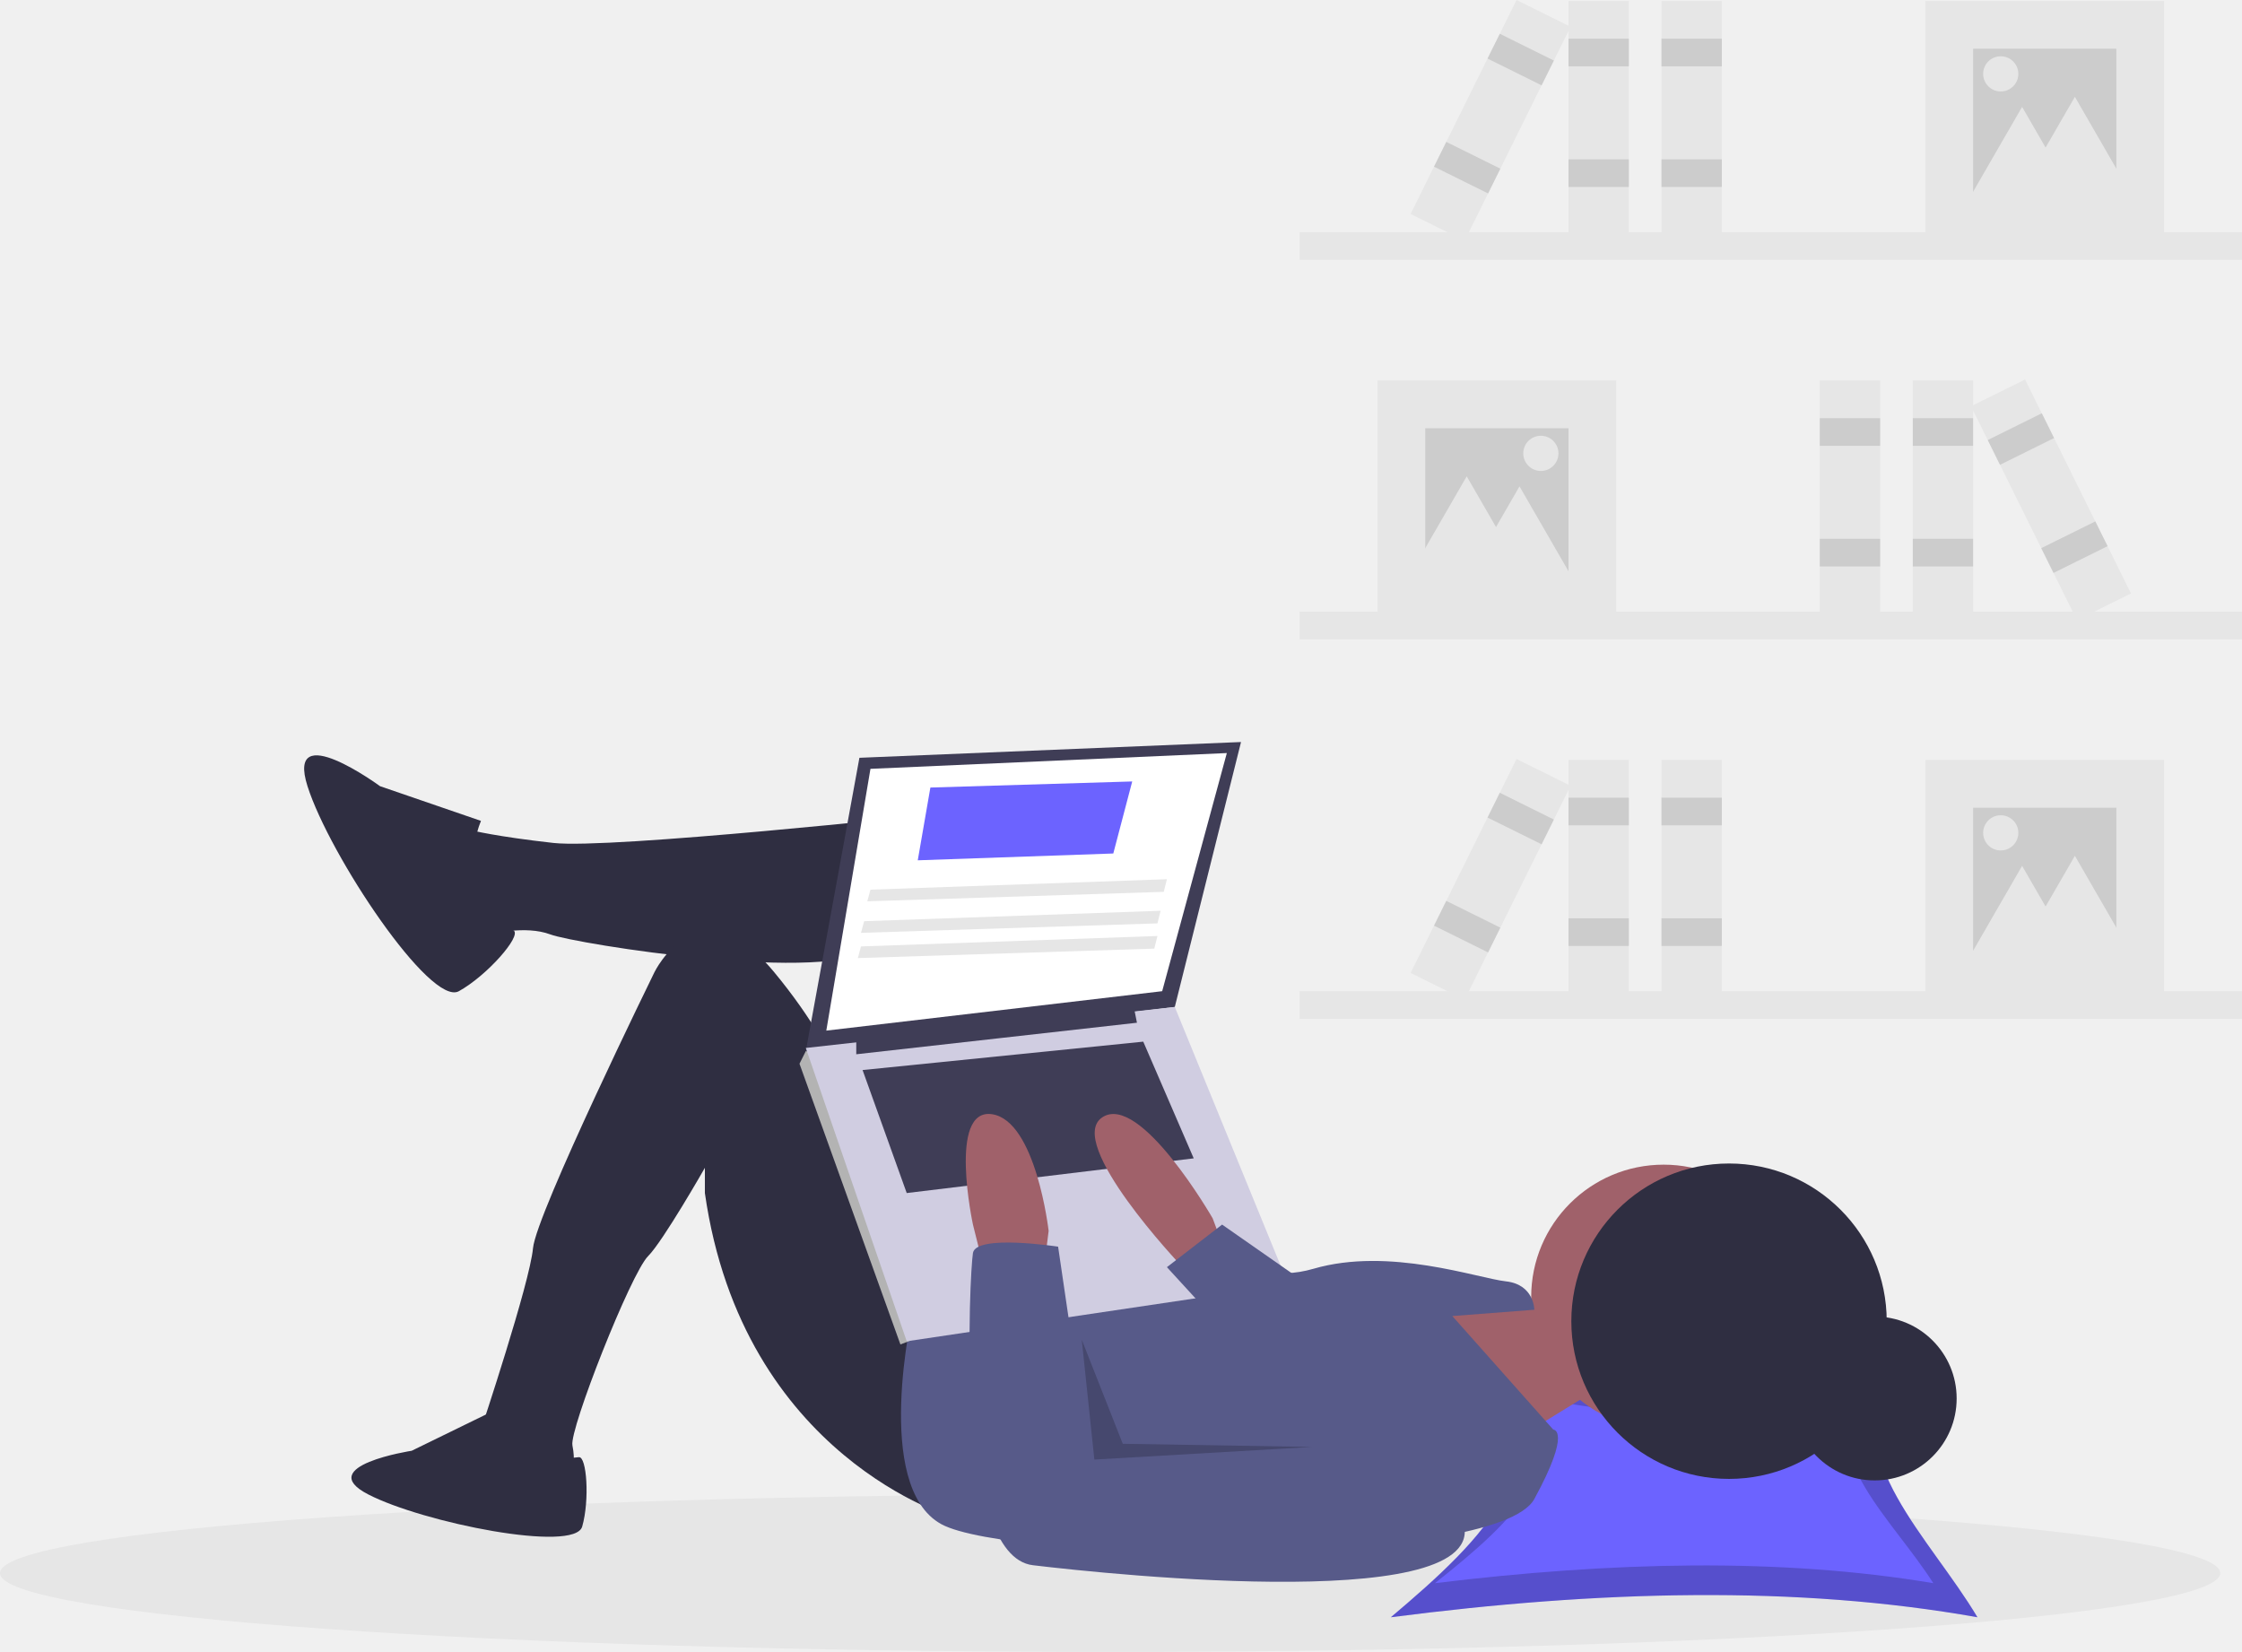
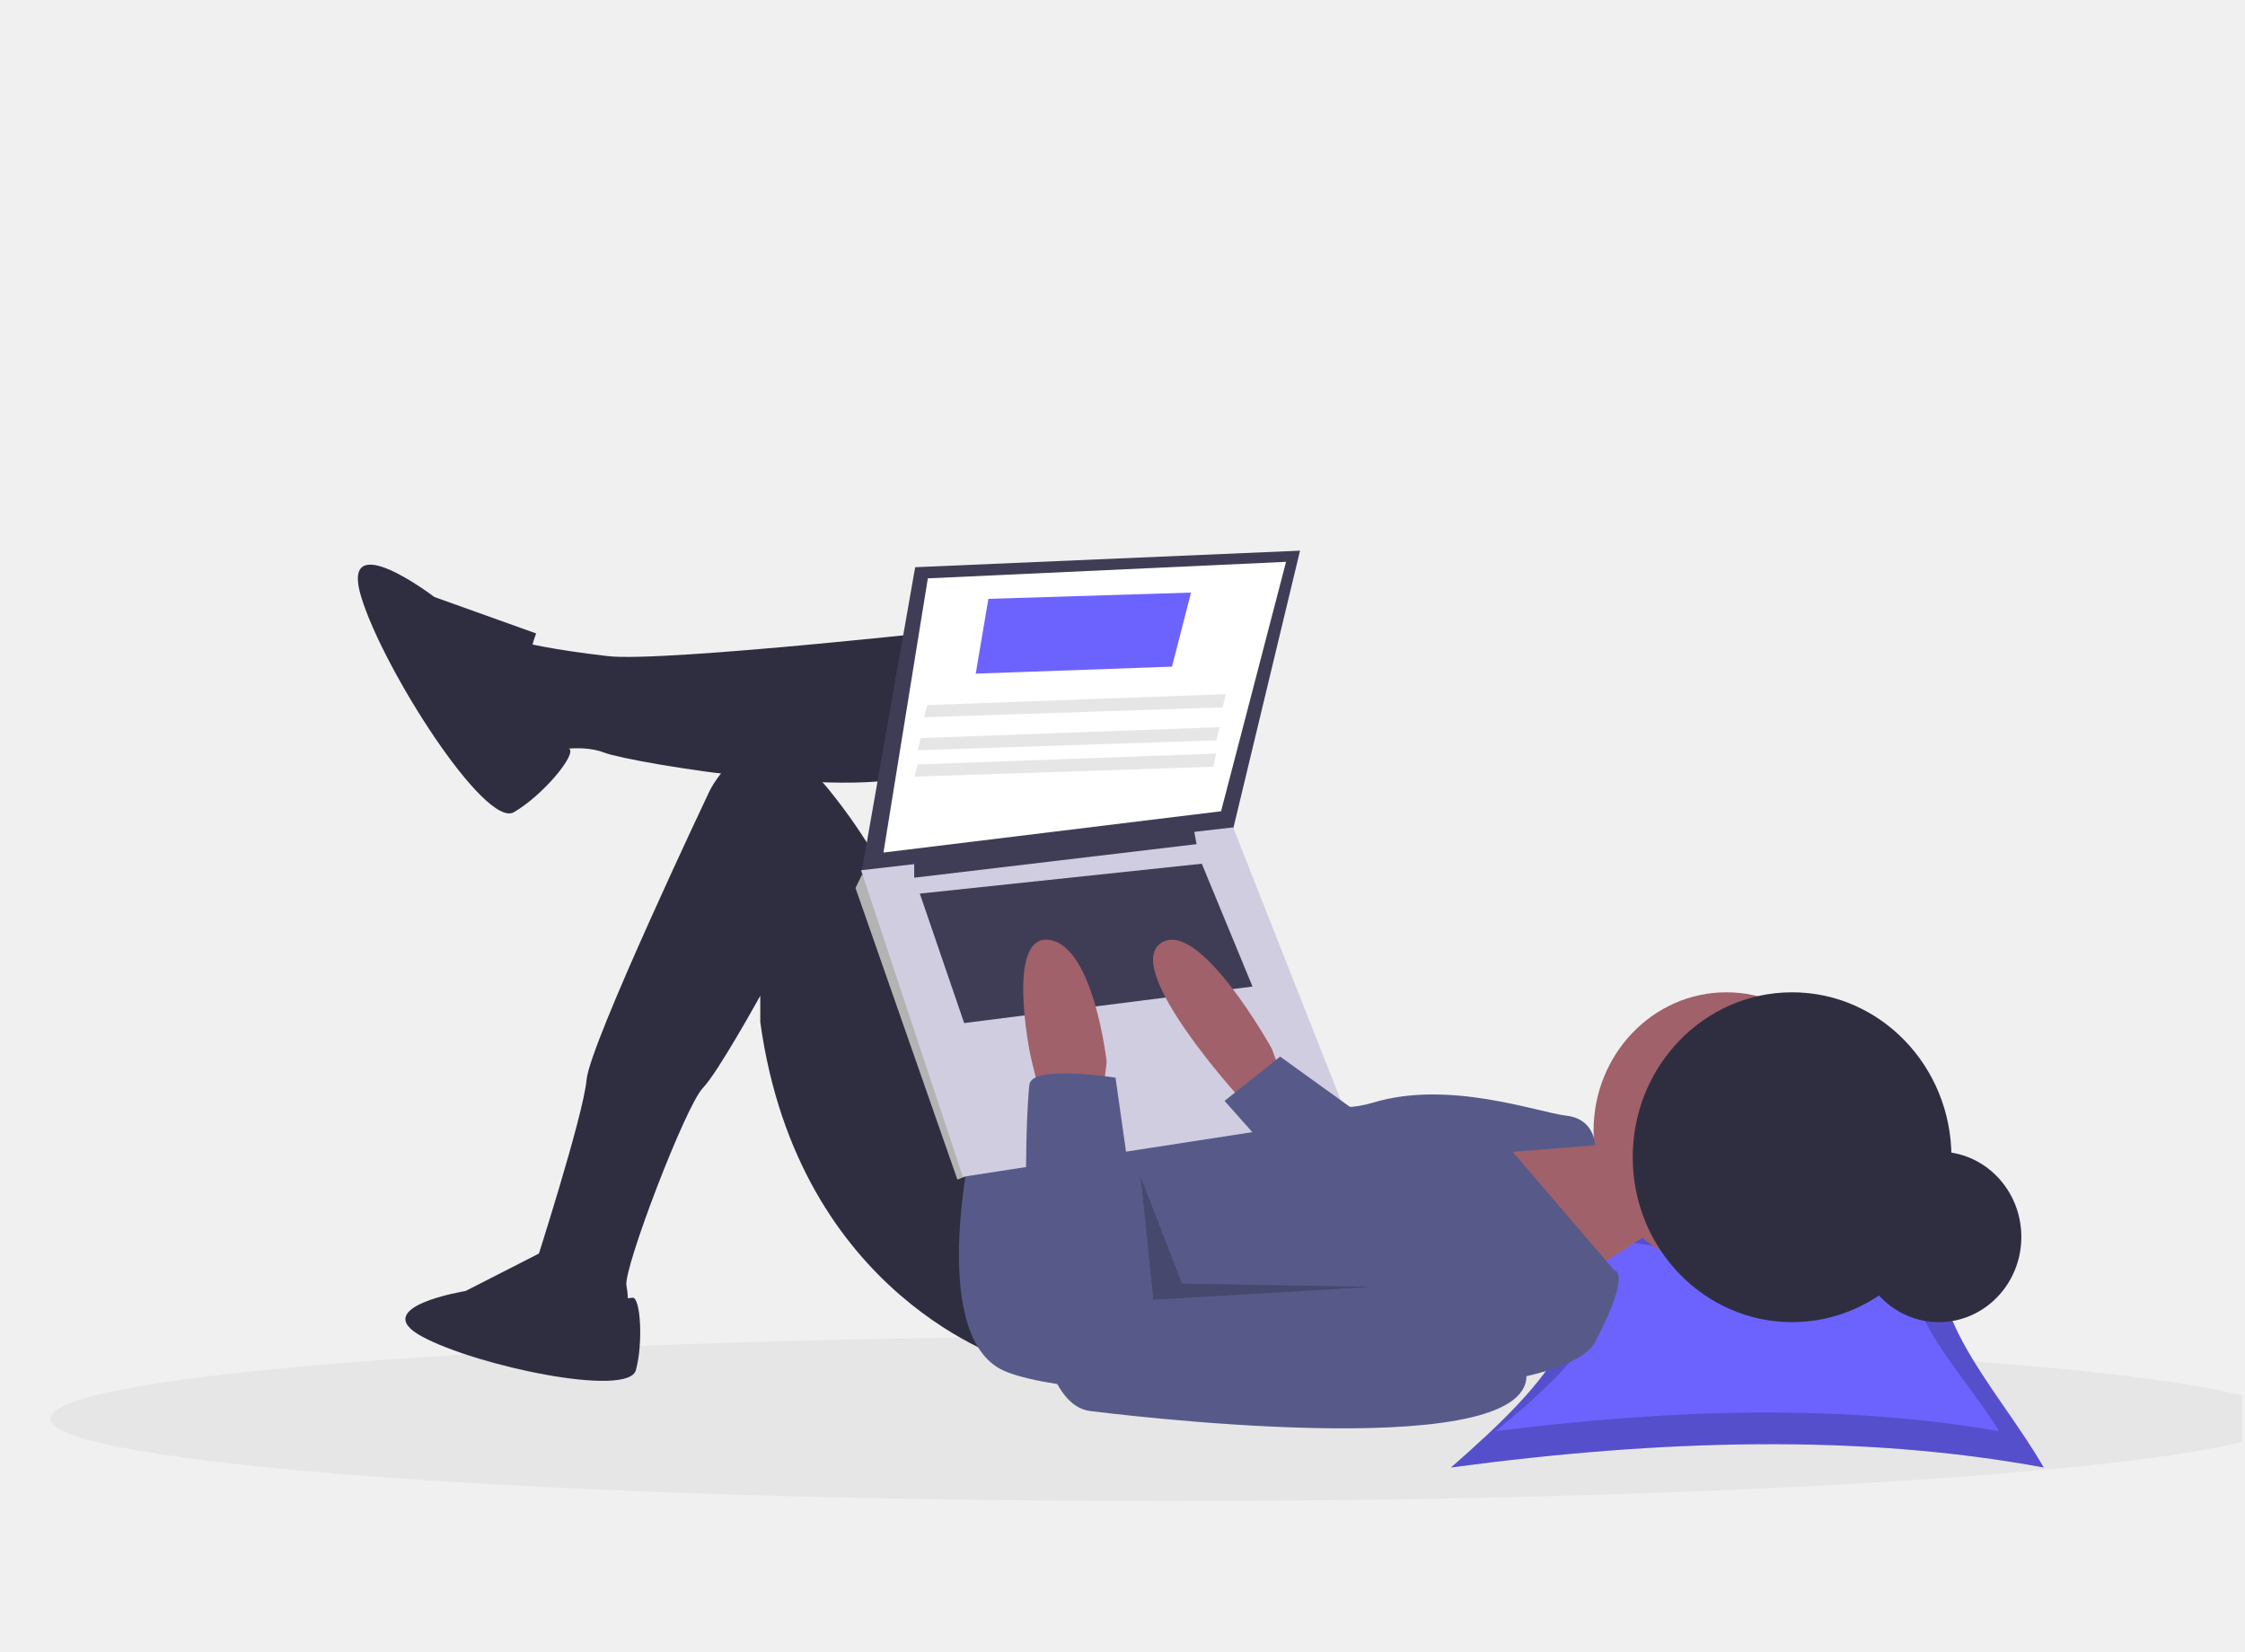
- <svg xmlns="http://www.w3.org/2000/svg" id="b3df86d2-2022-47c6-a781-bb5144daf06b" data-name="Layer 1" width="802.027" height="590.916" viewBox="0 0 802.027 590.916">
-   <rect x="464.906" y="218.808" width="337.121" height="9.889" fill="#e6e6e6" />
-   <rect x="492.774" y="136.101" width="85.404" height="85.404" fill="#e6e6e6" />
-   <rect x="509.855" y="153.182" width="51.242" height="51.242" fill="#ccc" />
-   <rect x="684.259" y="136.101" width="21.576" height="85.404" fill="#e6e6e6" />
-   <rect x="684.259" y="149.586" width="21.576" height="9.889" fill="#ccc" />
-   <rect x="684.259" y="192.737" width="21.576" height="9.889" fill="#ccc" />
-   <rect x="650.997" y="136.101" width="21.576" height="85.404" fill="#e6e6e6" />
-   <rect x="650.997" y="149.586" width="21.576" height="9.889" fill="#ccc" />
-   <rect x="650.997" y="192.737" width="21.576" height="9.889" fill="#ccc" />
-   <rect x="921.902" y="290.643" width="21.576" height="85.404" transform="translate(-250.0565 293.892) rotate(-26.3396)" fill="#e6e6e6" />
-   <rect x="911.133" y="306.647" width="21.576" height="9.889" transform="translate(-241.5231 286.8553) rotate(-26.3396)" fill="#ccc" />
-   <rect x="930.279" y="345.319" width="21.576" height="9.889" transform="translate(-256.6936 299.365) rotate(-26.3396)" fill="#ccc" />
-   <polygon points="524.688 170.382 535.554 189.201 546.419 208.02 524.688 208.02 502.958 208.02 513.823 189.201 524.688 170.382" fill="#e6e6e6" />
-   <polygon points="543.567 173.978 554.432 192.797 565.298 211.616 543.567 211.616 521.837 211.616 532.702 192.797 543.567 173.978" fill="#e6e6e6" />
-   <circle cx="551.209" cy="162.171" r="6.293" fill="#e6e6e6" />
-   <rect x="663.892" y="237.602" width="337.121" height="9.889" transform="translate(1465.919 330.5513) rotate(-180)" fill="#e6e6e6" />
-   <rect x="887.741" y="154.895" width="85.404" height="85.404" transform="translate(1661.899 240.6523) rotate(-180)" fill="#e6e6e6" />
-   <rect x="904.821" y="171.976" width="51.242" height="51.242" transform="translate(1661.899 240.6523) rotate(-180)" fill="#ccc" />
-   <rect x="760.084" y="154.895" width="21.576" height="85.404" transform="translate(1342.757 240.6523) rotate(-180)" fill="#e6e6e6" />
-   <rect x="760.084" y="168.38" width="21.576" height="9.889" transform="translate(1342.757 192.1068) rotate(-180)" fill="#ccc" />
-   <rect x="760.084" y="211.531" width="21.576" height="9.889" transform="translate(1342.757 278.4099) rotate(-180)" fill="#ccc" />
-   <rect x="793.347" y="154.895" width="21.576" height="85.404" transform="translate(1409.283 240.6523) rotate(-180)" fill="#e6e6e6" />
-   <rect x="793.347" y="168.38" width="21.576" height="9.889" transform="translate(1409.283 192.1068) rotate(-180)" fill="#ccc" />
-   <rect x="793.347" y="211.531" width="21.576" height="9.889" transform="translate(1409.283 278.4099) rotate(-180)" fill="#ccc" />
-   <rect x="721.427" y="154.895" width="21.576" height="85.404" transform="translate(1101.754 545.0149) rotate(-153.6604)" fill="#e6e6e6" />
-   <rect x="732.197" y="170.9" width="21.576" height="9.889" transform="translate(1131.826 508.5461) rotate(-153.6604)" fill="#ccc" />
-   <rect x="713.051" y="209.571" width="21.576" height="9.889" transform="translate(1078.364 573.3795) rotate(-153.6604)" fill="#ccc" />
-   <polygon points="742.244 34.634 731.379 53.453 720.514 72.272 742.244 72.272 763.975 72.272 753.109 53.453 742.244 34.634" fill="#e6e6e6" />
-   <polygon points="723.365 38.23 712.5 57.049 701.635 75.868 723.365 75.868 745.096 75.868 734.231 57.049 723.365 38.23" fill="#e6e6e6" />
-   <circle cx="715.724" cy="26.424" r="6.293" fill="#e6e6e6" />
-   <rect x="663.892" y="509.097" width="337.121" height="9.889" transform="translate(1465.919 873.5416) rotate(-180)" fill="#e6e6e6" />
-   <rect x="887.741" y="426.39" width="85.404" height="85.404" transform="translate(1661.899 783.6425) rotate(-180)" fill="#e6e6e6" />
-   <rect x="904.821" y="443.471" width="51.242" height="51.242" transform="translate(1661.899 783.6425) rotate(-180)" fill="#ccc" />
-   <rect x="760.084" y="426.39" width="21.576" height="85.404" transform="translate(1342.757 783.6425) rotate(-180)" fill="#e6e6e6" />
-   <rect x="760.084" y="439.875" width="21.576" height="9.889" transform="translate(1342.757 735.0971) rotate(-180)" fill="#ccc" />
-   <rect x="760.084" y="483.027" width="21.576" height="9.889" transform="translate(1342.757 821.4002) rotate(-180)" fill="#ccc" />
-   <rect x="793.347" y="426.39" width="21.576" height="85.404" transform="translate(1409.283 783.6425) rotate(-180)" fill="#e6e6e6" />
-   <rect x="793.347" y="439.875" width="21.576" height="9.889" transform="translate(1409.283 735.0971) rotate(-180)" fill="#ccc" />
-   <rect x="793.347" y="483.027" width="21.576" height="9.889" transform="translate(1409.283 821.4002) rotate(-180)" fill="#ccc" />
-   <rect x="721.427" y="426.39" width="21.576" height="85.404" transform="translate(981.2936 1059.819) rotate(-153.6604)" fill="#e6e6e6" />
-   <rect x="732.197" y="442.395" width="21.576" height="9.889" transform="translate(1011.366 1023.35) rotate(-153.6604)" fill="#ccc" />
-   <rect x="713.051" y="481.067" width="21.576" height="9.889" transform="translate(957.9038 1088.183) rotate(-153.6604)" fill="#ccc" />
-   <polygon points="742.244 306.129 731.379 324.948 720.514 343.768 742.244 343.768 763.975 343.768 753.109 324.948 742.244 306.129" fill="#e6e6e6" />
-   <polygon points="723.365 309.725 712.5 328.544 701.635 347.364 723.365 347.364 745.096 347.364 734.231 328.544 723.365 309.725" fill="#e6e6e6" />
-   <circle cx="715.724" cy="297.919" r="6.293" fill="#e6e6e6" />
-   <ellipse cx="397.129" cy="562.711" rx="397.129" ry="28.205" fill="#e6e6e6" />
-   <path d="M906.373,733.048c-64.755-11.525-135.567-9.609-209.847,0,33.855-28.581,63.075-57.163,29.219-85.744,66.039,13.624,75.289,12.245,148.752,0C857.459,675.885,889.334,704.467,906.373,733.048Z" transform="translate(-198.9865 -154.5418)" fill="#6c63ff" />
-   <path d="M906.373,733.048c-64.755-11.525-135.567-9.609-209.847,0,33.855-28.581,63.075-57.163,29.219-85.744,66.039,13.624,75.289,12.245,148.752,0C857.459,675.885,889.334,704.467,906.373,733.048Z" transform="translate(-198.9865 -154.5418)" opacity="0.2" />
-   <path d="M890.578,720.854c-55.007-9.2-115.159-7.67-178.257,0C741.08,698.04,765.901,675.226,737.142,652.412c56.098,10.875,63.955,9.774,126.359,0C849.027,675.226,876.104,698.04,890.578,720.854Z" transform="translate(-198.9865 -154.5418)" fill="#6c63ff" />
-   <circle cx="670.64" cy="500.244" r="29.309" fill="#2f2e41" />
-   <polygon points="537.591 466.249 557.899 469.634 568.053 498.967 538.72 517.019 504.873 466.249 536.463 466.249 537.591 466.249" fill="#a0616a" />
-   <circle cx="595.13" cy="463.993" r="47.385" fill="#a0616a" />
-   <path d="M532.372,445.919s-115.077,12.41-135.385,10.154-29.333-4.513-29.333-4.513-13.539,18.051-6.769,25.949A48.822,48.822,0,0,0,374.423,488.791s12.41-3.385,21.436,0,100.411,18.051,116.205,4.513S532.372,445.919,532.372,445.919Z" transform="translate(-198.9865 -154.5418)" fill="#2f2e41" />
-   <path d="M540.27,697.509s-75.59-21.436-89.128-116.205v-9.026S436.185,598.516,430.833,603.868c-6.205,6.205-28.205,62.051-27.077,67.693s0,7.897,0,7.897l-32.718-3.385V665.919s17.487-52.462,18.615-64.872,43.436-98.718,43.436-98.718,15.795-32.718,42.872,0,29.333,55.282,29.333,55.282l34.974,67.693Z" transform="translate(-198.9865 -154.5418)" fill="#2f2e41" />
-   <path d="M371.038,448.175l-36.103-12.41s-33.846-24.821-25.949,0,44,78.975,54.154,73.334,22.366-19.643,19.644-21.668S362.013,470.739,371.038,448.175Z" transform="translate(-198.9865 -154.5418)" fill="#2f2e41" />
-   <path d="M375.402,659.259l-29.144,14.233s-35.244,5.422-15.589,15.589,73.876,21.011,76.587,11.522,1.635-25.236-1.216-24.818S383.535,678.236,375.402,659.259Z" transform="translate(-198.9865 -154.5418)" fill="#2f2e41" />
-   <path d="M525.603,623.048s-14.667,63.18,10.154,76.718S734.322,715.561,747.86,690.74s6.769-24.821,6.769-24.821l-36.103-40.616L747.86,623.048s0-9.026-10.154-10.154-41.744-12.41-68.821-4.513-42.872-15.795-42.872-15.795Z" transform="translate(-198.9865 -154.5418)" fill="#575a89" />
-   <polygon points="307.437 271.069 288.257 375.993 420.258 360.198 443.95 265.428 307.437 271.069" fill="#3f3d56" />
-   <polygon points="311.386 275.018 295.591 368.659 415.745 354.557 438.873 269.377 311.386 275.018" fill="#fff" />
-   <polygon points="292.77 377.121 288.257 375.993 286.001 380.505 322.104 480.916 325.499 479.618 326.616 473.019 292.77 377.121" fill="#b3b3b3" />
-   <polygon points="288.257 374.864 324.36 479.788 460.873 459.48 420.258 360.198 288.257 374.864" fill="#d0cde1" />
-   <polygon points="306.309 371.48 306.309 377.121 406.719 365.839 405.591 360.198 306.309 371.48" fill="#3f3d56" />
-   <polygon points="308.565 382.762 324.36 426.762 427.027 414.352 408.976 372.608 308.565 382.762" fill="#3f3d56" />
-   <path d="M636.167,599.355l-3.385-9.026s-25.949-45.128-39.487-36.103,28.205,53.026,28.205,53.026h13.539Z" transform="translate(-198.9865 -154.5418)" fill="#a0616a" />
-   <path d="M550.423,606.124l-3.385-13.539s-9.026-41.744,6.769-39.487,20.308,41.744,20.308,41.744l-1.128,9.026Z" transform="translate(-198.9865 -154.5418)" fill="#a0616a" />
-   <path d="M577.501,600.483s-29.333-4.513-30.462,2.256-6.769,108.308,21.436,111.693,168.103,18.051,153.436-16.923-37.231-30.462-37.231-30.462L588.783,677.202Z" transform="translate(-198.9865 -154.5418)" fill="#575a89" />
-   <polygon points="467.078 458.916 437.181 438.044 417.437 453.275 442.258 480.352 467.078 458.916" fill="#575a89" />
-   <polygon points="386.976 479.224 391.488 522.096 469.335 517.583 401.642 516.455 386.976 479.224" opacity="0.2" />
-   <circle cx="618.521" cy="472.603" r="56.41" fill="#2f2e41" />
-   <polygon points="328.309 307.736 398.258 305.301 405.027 279.531 332.822 281.71 328.309 307.736" fill="#6c63ff" />
-   <polygon points="310.258 322.403 416.309 319.018 417.437 314.505 311.386 318.239 310.258 322.403" fill="#e6e6e6" />
-   <polygon points="308.001 333.685 414.053 330.3 415.181 325.787 309.129 329.521 308.001 333.685" fill="#e6e6e6" />
-   <polygon points="306.873 342.71 412.924 339.326 414.053 334.813 308.001 338.546 306.873 342.71" fill="#e6e6e6" />
+ <svg xmlns="http://www.w3.org/2000/svg" width="803" height="591" viewBox="0 0 803 591" fill="none">
+   <g id="header 1" clip-path="url(#clip0_2_2)">
+     <path id="Vector" d="M418 537C638.914 537 818 523.792 818 507.5C818 491.208 638.914 478 418 478C197.086 478 18 491.208 18 507.5C18 523.792 197.086 537 418 537Z" fill="#E6E6E6" />
+     <path id="Vector_2" d="M731 525C665.58 512.902 594.042 514.914 519 525C553.203 495 582.722 465 548.519 435C615.236 449.3 624.581 447.853 698.797 435C681.583 465 713.786 495 731 525Z" fill="#6C63FF" />
+     <path id="Vector_3" opacity="0.2" d="M731 525C665.58 512.902 594.042 514.914 519 525C553.203 495 582.722 465 548.519 435C615.236 449.3 624.581 447.853 698.797 435C681.583 465 713.786 495 731 525Z" fill="black" />
+     <path id="Vector_4" d="M715 512C659.455 502.322 598.715 503.931 535 512C564.04 488 589.104 464 560.063 440C616.71 451.44 624.644 450.282 687.658 440C673.042 464 700.384 488 715 512Z" fill="#6C63FF" />
+     <path id="Vector_5" d="M693.5 473C709.792 473 723 459.345 723 442.5C723 425.655 709.792 412 693.5 412C677.208 412 664 425.655 664 442.5C664 459.345 677.208 473 693.5 473Z" fill="#2F2E41" />
+     <path id="Vector_6" d="M559.625 407L579.875 410.534L590 441.155L560.751 460L527 407H558.5H559.625Z" fill="#A0616A" />
+     <path id="Vector_7" d="M617.5 454C643.734 454 665 431.838 665 404.5C665 377.162 643.734 355 617.5 355C591.266 355 570 377.162 570 404.5C570 431.838 591.266 454 617.5 454Z" fill="#A0616A" />
+     <path id="Vector_8" d="M354 224C354 224 237.85 237.107 217.352 234.724C196.855 232.341 187.745 229.958 187.745 229.958C187.745 229.958 174.081 249.023 180.913 257.364C184.74 262.171 189.37 266.209 194.578 269.28C194.578 269.28 207.104 265.706 216.214 269.28C225.324 272.855 317.561 288.346 333.503 274.047C349.445 259.748 354 224 354 224Z" fill="#2F2E41" />
+     <path id="Vector_9" d="M362 487C362 487 285.62 464.616 271.94 365.653V356.228C271.94 356.228 256.828 383.627 251.42 389.216C245.15 395.695 222.92 454.013 224.06 459.903C225.2 465.794 224.06 468.15 224.06 468.15L191 464.616V454.013C191 454.013 208.67 399.23 209.81 386.27C210.95 373.311 253.7 283.185 253.7 283.185C253.7 283.185 269.66 249.019 297.02 283.185C324.38 317.35 326.66 340.913 326.66 340.913L362 411.6L362 487Z" fill="#2F2E41" />
+     <path id="foot" d="M191.767 226.61L155.367 213.581C155.367 213.581 121.242 187.523 129.204 213.581C137.167 239.639 173.567 296.493 183.805 290.571C194.042 284.648 206.355 269.948 203.611 267.823C200.867 265.697 182.667 250.299 191.767 226.61Z" fill="#2F2E41" />
+     <path id="Vector_10" d="M195.626 447L166.521 461.867C166.521 461.867 131.325 467.53 150.953 478.15C170.582 488.769 224.73 500.096 227.438 490.185C230.145 480.274 229.071 463.824 226.224 464.262C223.377 464.699 203.748 466.822 195.626 447Z" fill="#2F2E41" />
+     <path id="Vector_11" d="M347.321 409.719C347.321 409.719 332.593 475.506 357.517 489.603C382.441 503.7 556.908 506.049 570.503 480.205C584.098 454.36 577.301 454.36 577.301 454.36L541.048 412.068L570.503 409.719C570.503 409.719 570.503 400.321 560.307 399.146C550.111 397.971 518.39 386.223 491.2 394.447C464.01 402.67 448.15 378 448.15 378L347.321 409.719Z" fill="#575A89" />
+     <path id="Vector_12" d="M327.341 202.918L308 313L441.109 296.429L465 197L327.341 202.918Z" fill="#3F3D56" />
+     <path id="Vector_13" d="M331.874 206.909L316 305L436.756 290.228L460 201L331.874 206.909Z" fill="white" />
+     <path id="Vector_14" d="M312.833 314.172L308.277 313L306 317.687L342.445 422L345.872 420.652L347 413.796L312.833 314.172Z" fill="#B3B3B3" />
+     <path id="Vector_15" d="M308 311.329L344.392 421L482 399.773L441.059 296L308 311.329Z" fill="#D0CDE1" />
+     <path id="Vector_16" d="M327 308V314L428 302L426.865 296L327 308Z" fill="#3F3D56" />
+     <path id="Vector_17" d="M329 319.688L344.867 366L448 352.938L429.867 309L329 319.688Z" fill="#3F3D56" />
+     <g id="righthand">
+       <path id="Vector_18" d="M458.341 384.652L454.932 375.211C454.932 375.211 428.795 328.003 415.159 337.444C401.523 346.886 443.568 392.914 443.568 392.914H457.205L458.341 384.652Z" fill="#A0616A" />
+     </g>
+     <g id="lefthand">
+       <path id="Vector_19" d="M371.977 391.733L368.568 377.571C368.568 377.571 359.477 333.903 375.386 336.264C391.295 338.624 395.841 379.931 395.841 379.931L394.705 389.373L371.977 391.733Z" fill="#A0616A" />
+     </g>
+     <path id="Vector_20" d="M399.004 385.542C399.004 385.542 369.366 380.819 368.226 387.903C367.086 394.987 361.386 501.246 389.884 504.788C418.383 508.33 559.734 523.679 544.915 487.078C530.096 450.478 507.297 455.201 507.297 455.201L410.403 465.827L399.004 385.542Z" fill="#575A89" />
+     <path id="Vector_21" d="M488 399.707L457.887 378L438 393.84L463 422L488 399.707Z" fill="#575A89" />
+     <path id="Vector_22" opacity="0.2" d="M408 421L412.547 465L491 460.368L422.78 459.211L408 421Z" fill="black" />
+     <path id="Vector_23" d="M641 473C672.48 473 698 446.585 698 414C698 381.415 672.48 355 641 355C609.52 355 584 381.415 584 414C584 446.585 609.52 473 641 473Z" fill="#2F2E41" />
+     <path id="Vector_24" d="M349 241L419.206 238.496L426 212L353.53 214.24L349 241Z" fill="#6C63FF" />
+     <g id="line3">
+       <path id="Vector_25" d="M330.501 256.601L437.318 253.06L438.454 248.339L331.637 252.245L330.501 256.601Z" fill="#E6E6E6" />
+     </g>
+     <g id="line2">
+       <path id="Vector_26" d="M328.227 268.403L435.046 264.862L436.182 260.141L329.363 264.047L328.227 268.403Z" fill="#E6E6E6" />
+     </g>
+     <g id="line1">
+       <path id="Vector_27" d="M327.091 277.843L433.909 274.304L435.046 269.583L328.227 273.488L327.091 277.843Z" fill="#E6E6E6" />
+     </g>
+   </g>
+   <defs>
+     <clipPath id="clip0_2_2">
+       <rect width="802.027" height="590.916" fill="white" />
+     </clipPath>
+   </defs>
</svg>
